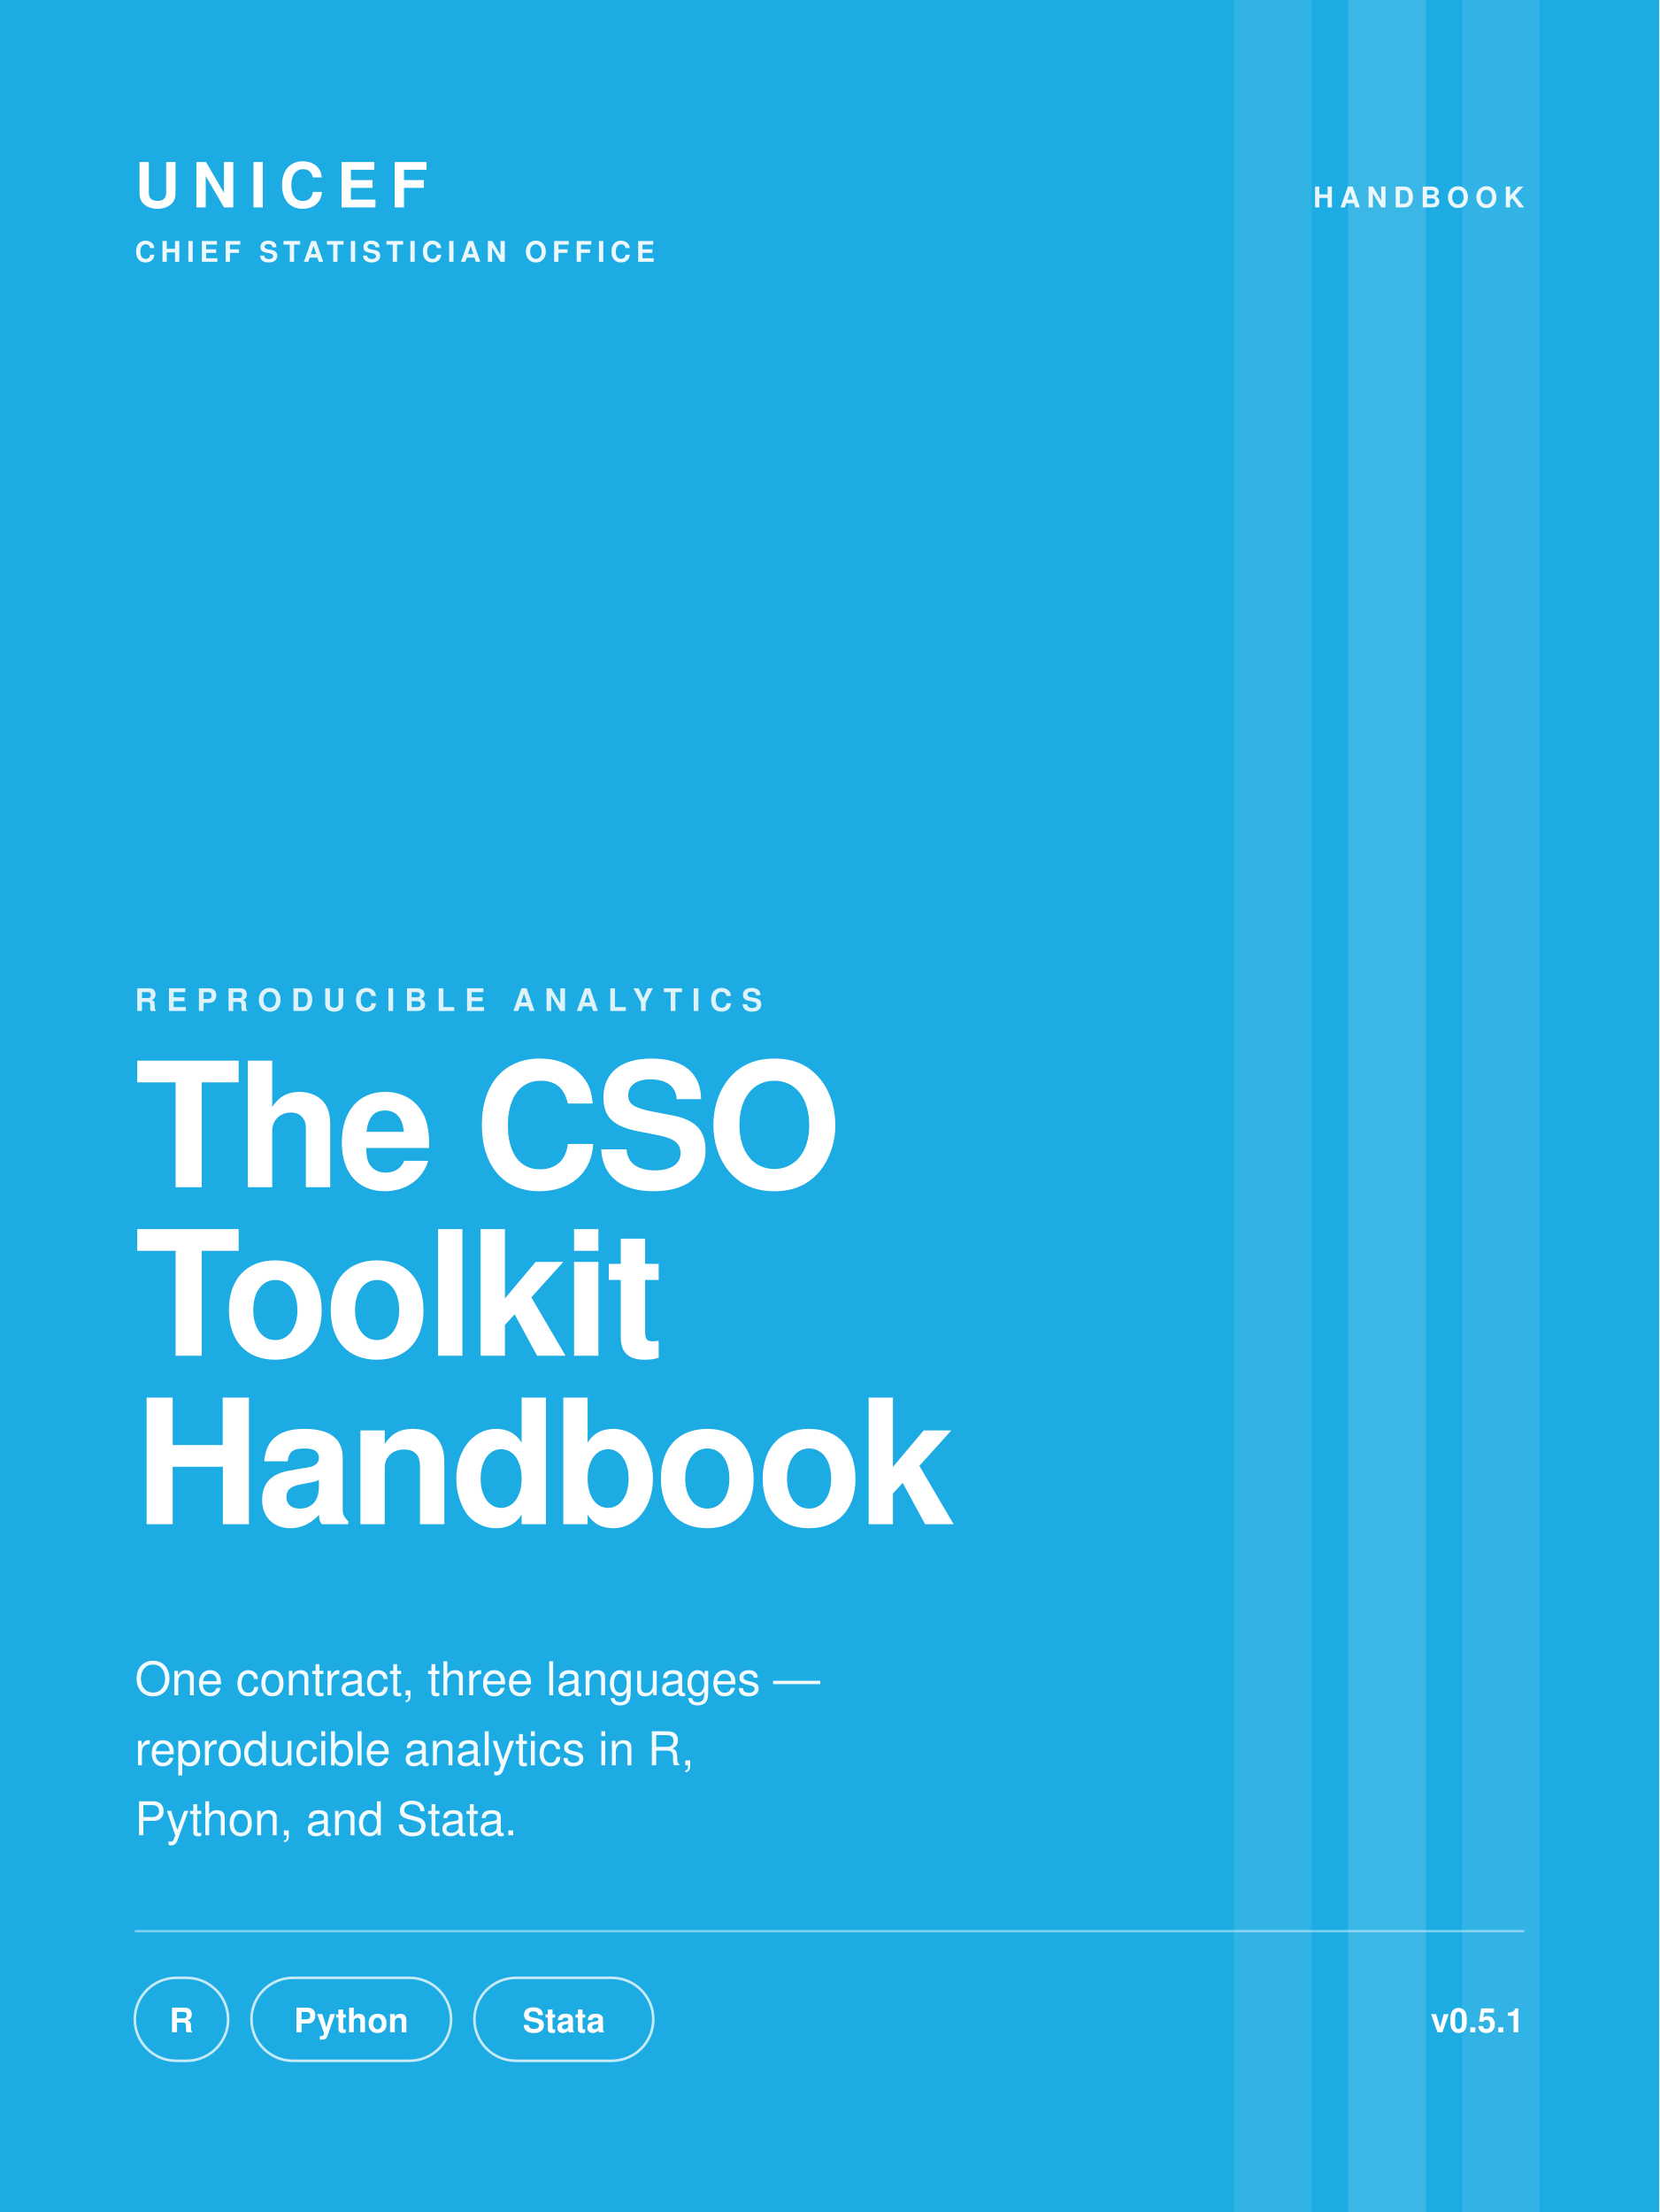
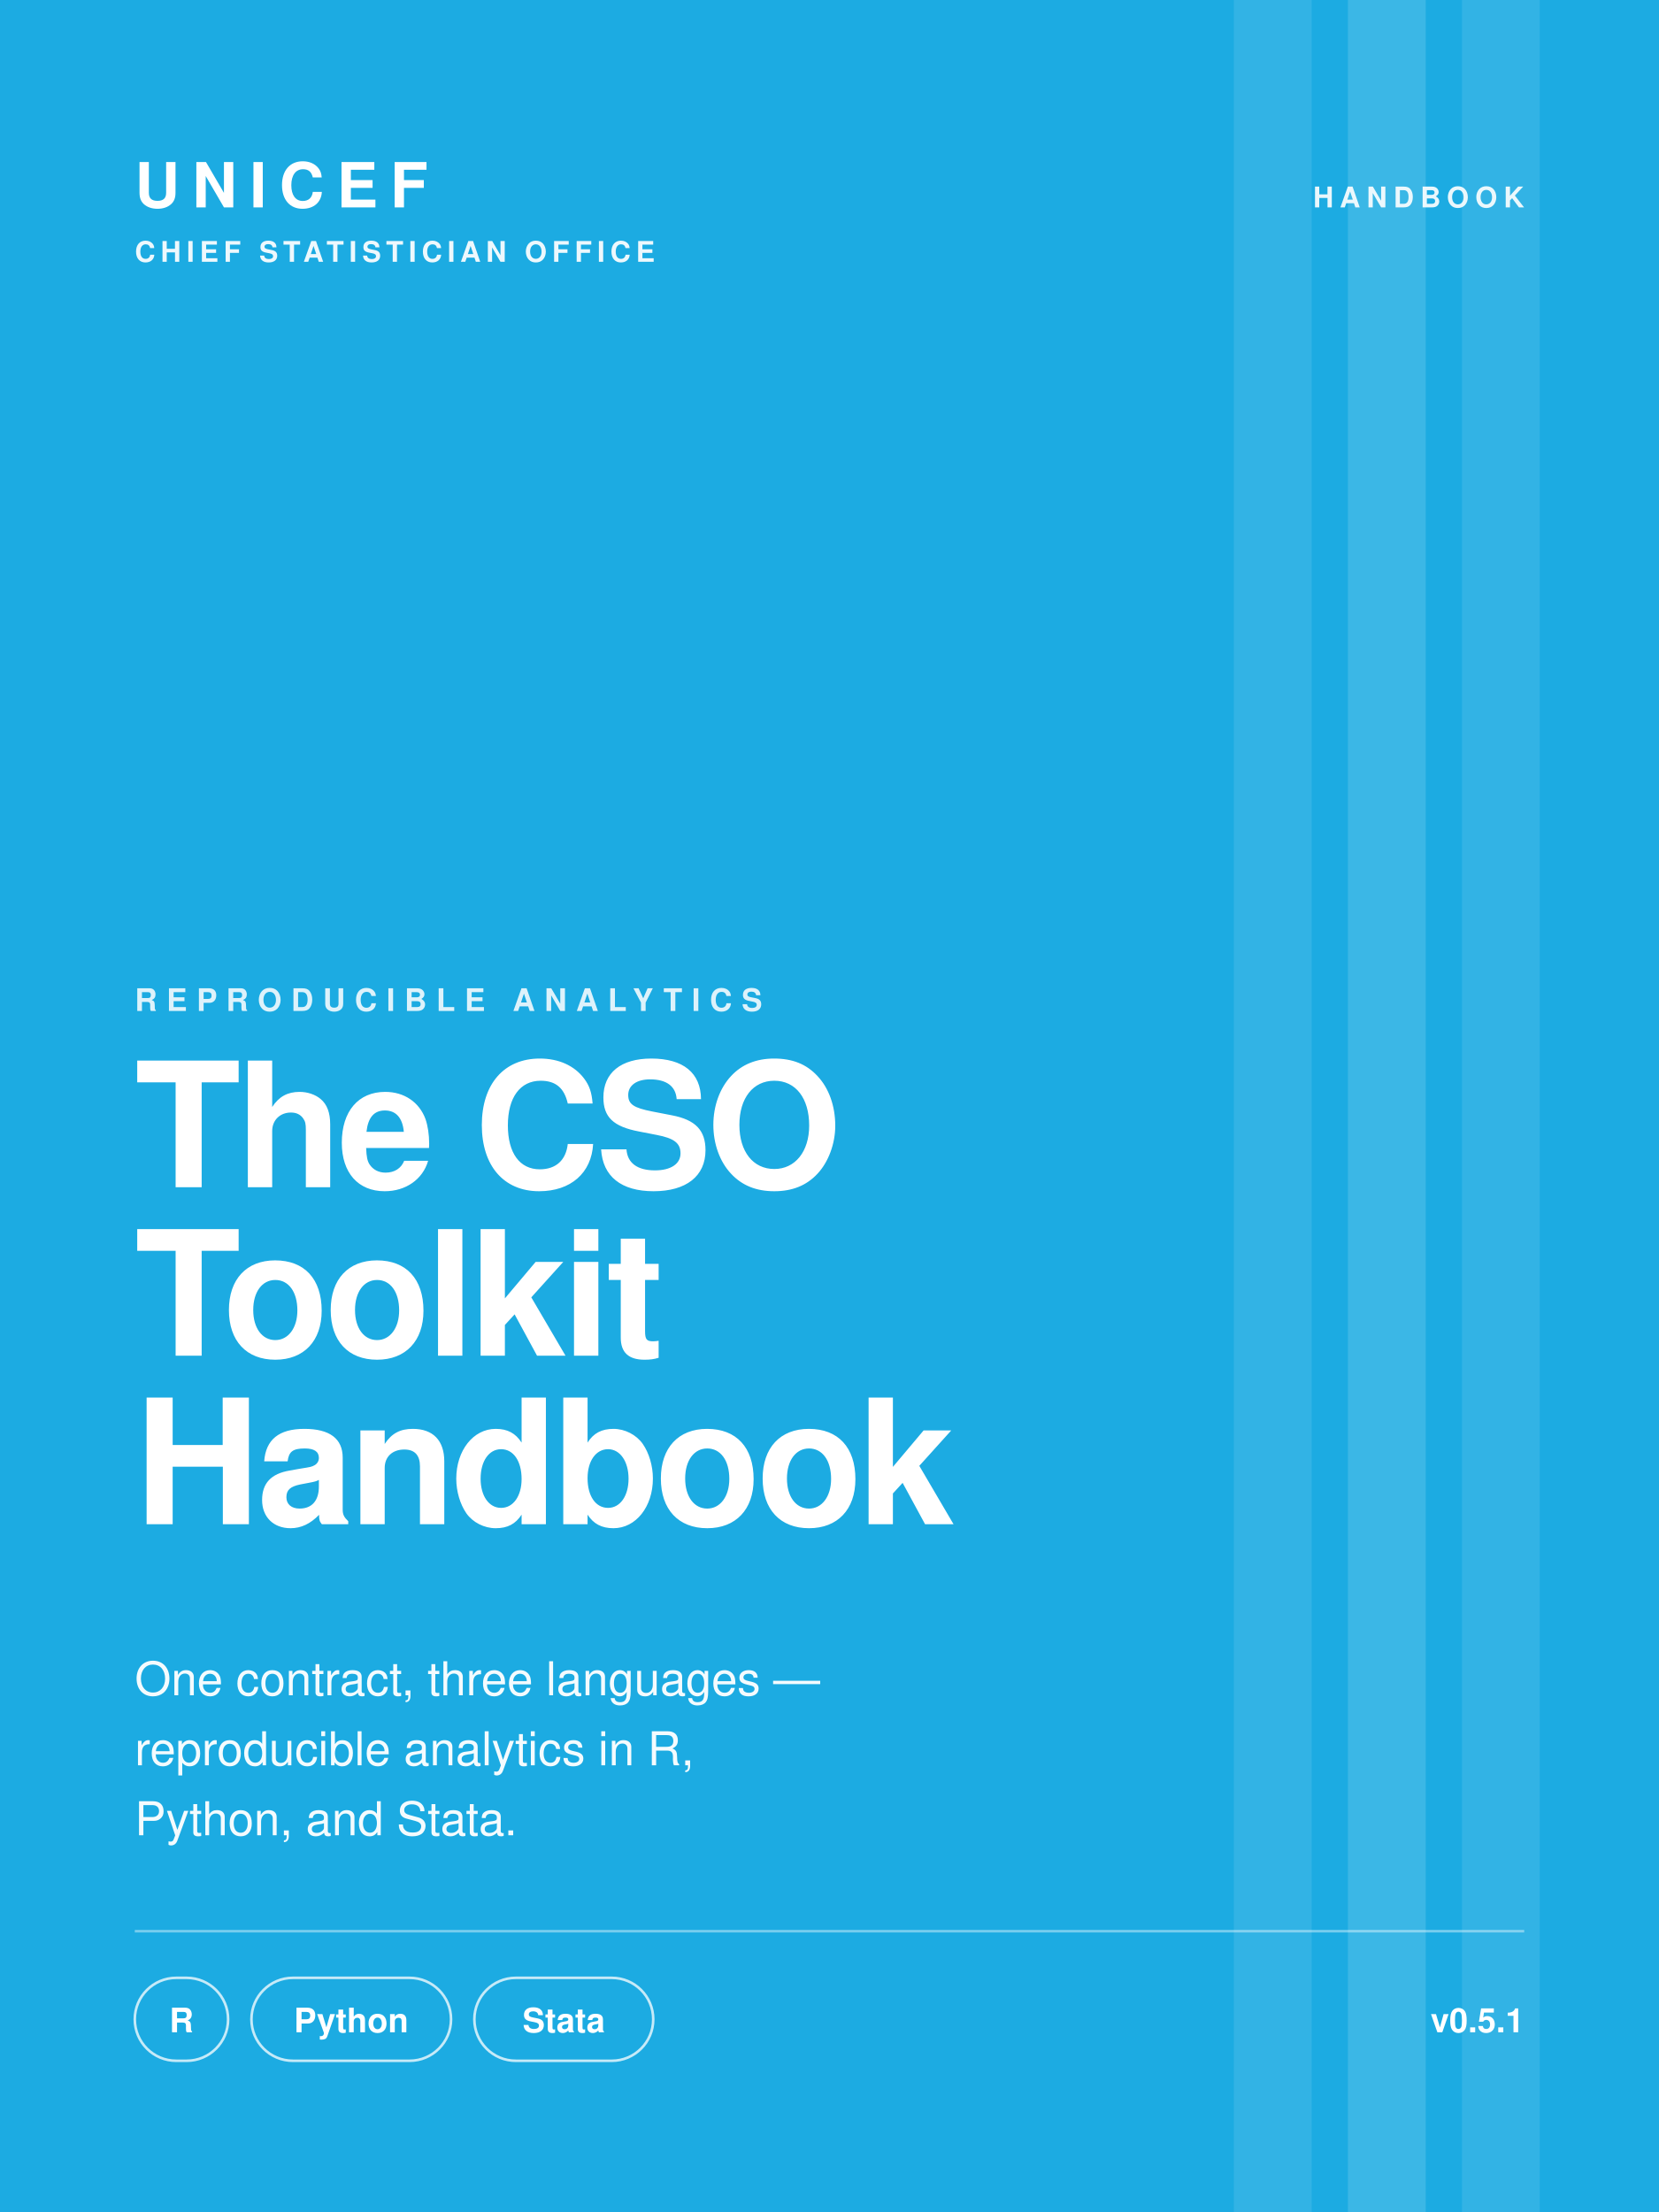
- <svg xmlns="http://www.w3.org/2000/svg" width="1200" height="1599.994" viewBox="0 0 640 853.33" font-family="'Helvetica Neue', Helvetica, Arial, sans-serif">
-   <rect width="640" height="853.33" fill="#1CABE2" />
+ <svg xmlns="http://www.w3.org/2000/svg" width="1200" height="1600" viewBox="0 0 640 853.333" font-family="'Helvetica Neue', Helvetica, Arial, sans-serif">
+   <rect width="640" height="853.333" fill="#1CABE2" />
  <g fill="#ffffff">
-     <rect x="476" y="0" width="30" height="853.33" opacity="0.10" />
-     <rect x="520" y="0" width="30" height="853.33" opacity="0.14" />
-     <rect x="564" y="0" width="30" height="853.33" opacity="0.10" />
+     <rect x="476" y="0" width="30" height="853.333" opacity="0.10" />
+     <rect x="520" y="0" width="30" height="853.333" opacity="0.14" />
+     <rect x="564" y="0" width="30" height="853.333" opacity="0.10" />
  </g>
  <text x="52" y="80" font-size="24" font-weight="800" letter-spacing="4.8" fill="#ffffff">UNICEF</text>
  <text x="52" y="101" font-size="11" font-weight="600" letter-spacing="1.98" fill="#ffffff" opacity="0.92">CHIEF STATISTICIAN OFFICE</text>
  <text x="588" y="80" text-anchor="end" font-size="11" font-weight="700" letter-spacing="2.42" fill="#ffffff" opacity="0.9">HANDBOOK</text>
  <text x="52" y="390" font-size="12" font-weight="700" letter-spacing="3.6" fill="#ffffff" opacity="0.85">REPRODUCIBLE ANALYTICS</text>
  <g fill="#ffffff" font-size="67" font-weight="800" letter-spacing="-1.675">
    <text x="52" y="458">The CSO</text>
    <text x="52" y="523">Toolkit</text>
    <text x="52" y="588">Handbook</text>
  </g>
  <g fill="#ffffff" font-size="18" font-weight="400" opacity="0.95">
    <text x="52" y="654">One contract, three languages —</text>
    <text x="52" y="681">reproducible analytics in R,</text>
    <text x="52" y="708">Python, and Stata.</text>
  </g>
  <line x1="52" y1="745" x2="588" y2="745" stroke="#ffffff" stroke-opacity="0.4" stroke-width="1" />
  <g>
    <rect x="52" y="763" width="36" height="32" rx="16" fill="none" stroke="#ffffff" stroke-opacity="0.75" />
    <text x="70" y="784" text-anchor="middle" font-size="13" font-weight="600" fill="#ffffff">R</text>
    <rect x="97" y="763" width="77" height="32" rx="16" fill="none" stroke="#ffffff" stroke-opacity="0.75" />
    <text x="135.5" y="784" text-anchor="middle" font-size="13" font-weight="600" fill="#ffffff">Python</text>
    <rect x="183" y="763" width="69" height="32" rx="16" fill="none" stroke="#ffffff" stroke-opacity="0.75" />
    <text x="217.5" y="784" text-anchor="middle" font-size="13" font-weight="600" fill="#ffffff">Stata</text>
  </g>
  <text x="588" y="784" text-anchor="end" font-size="13" font-weight="700" fill="#ffffff">v0.5.1</text>
</svg>
